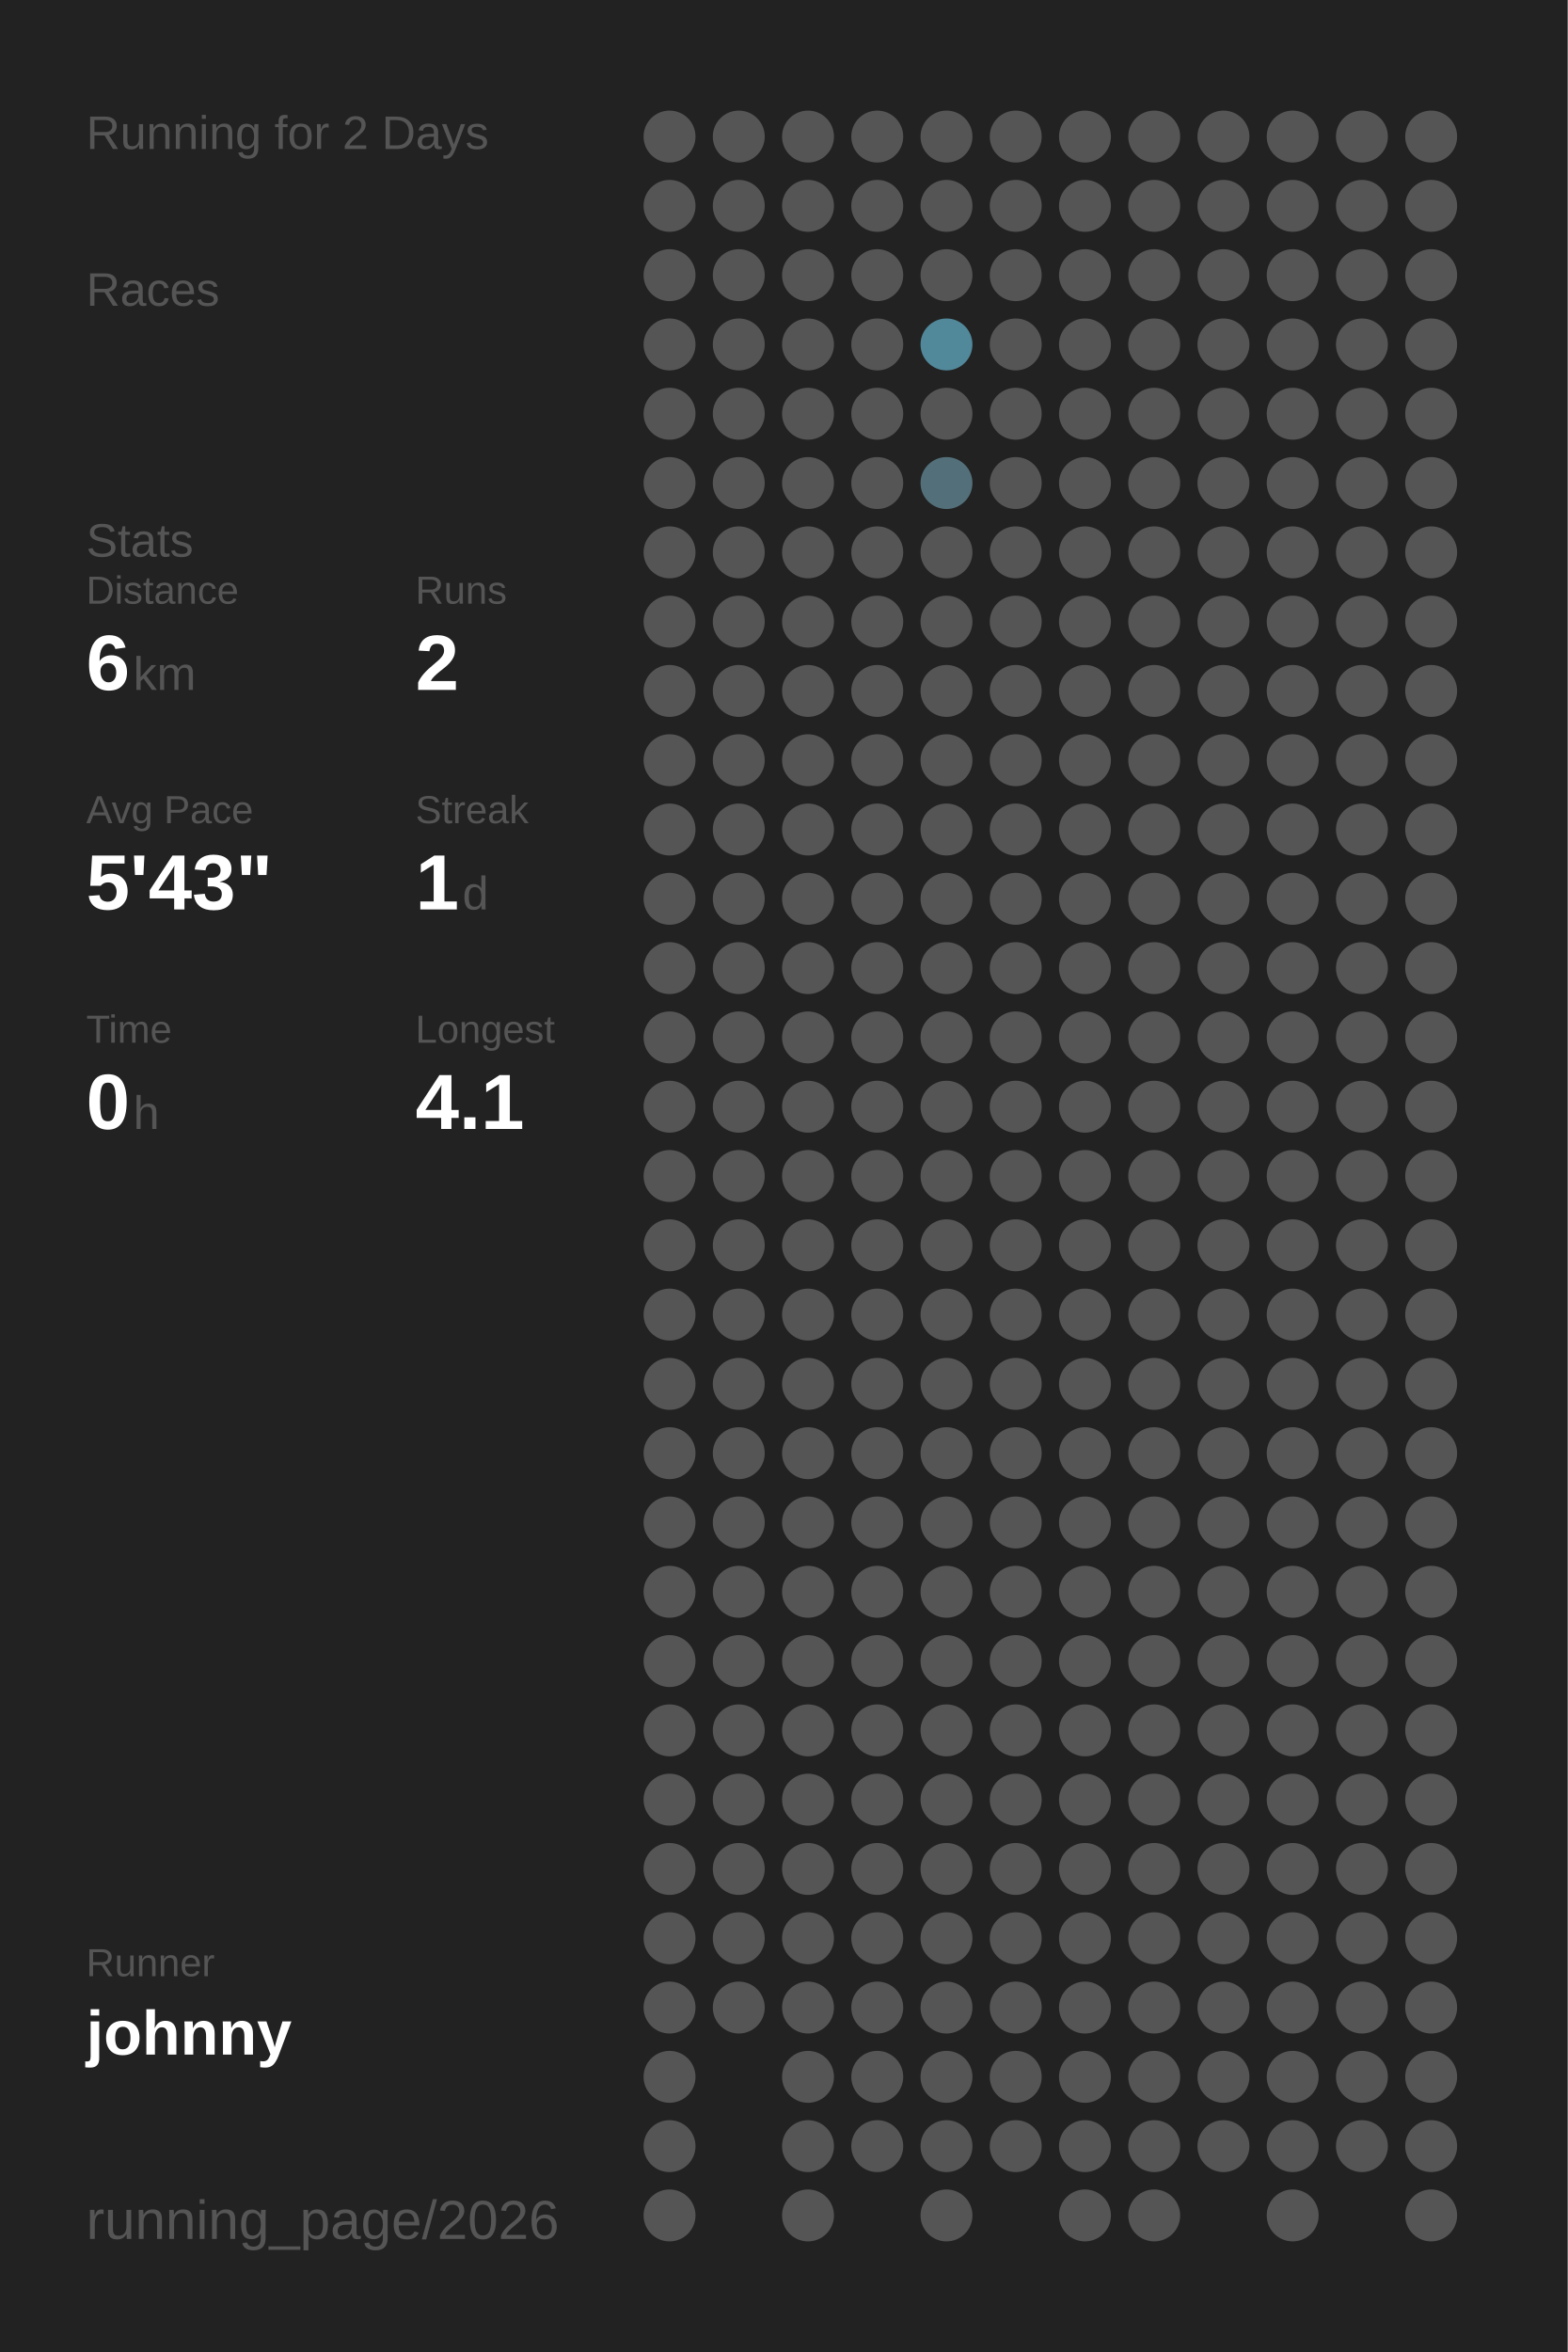
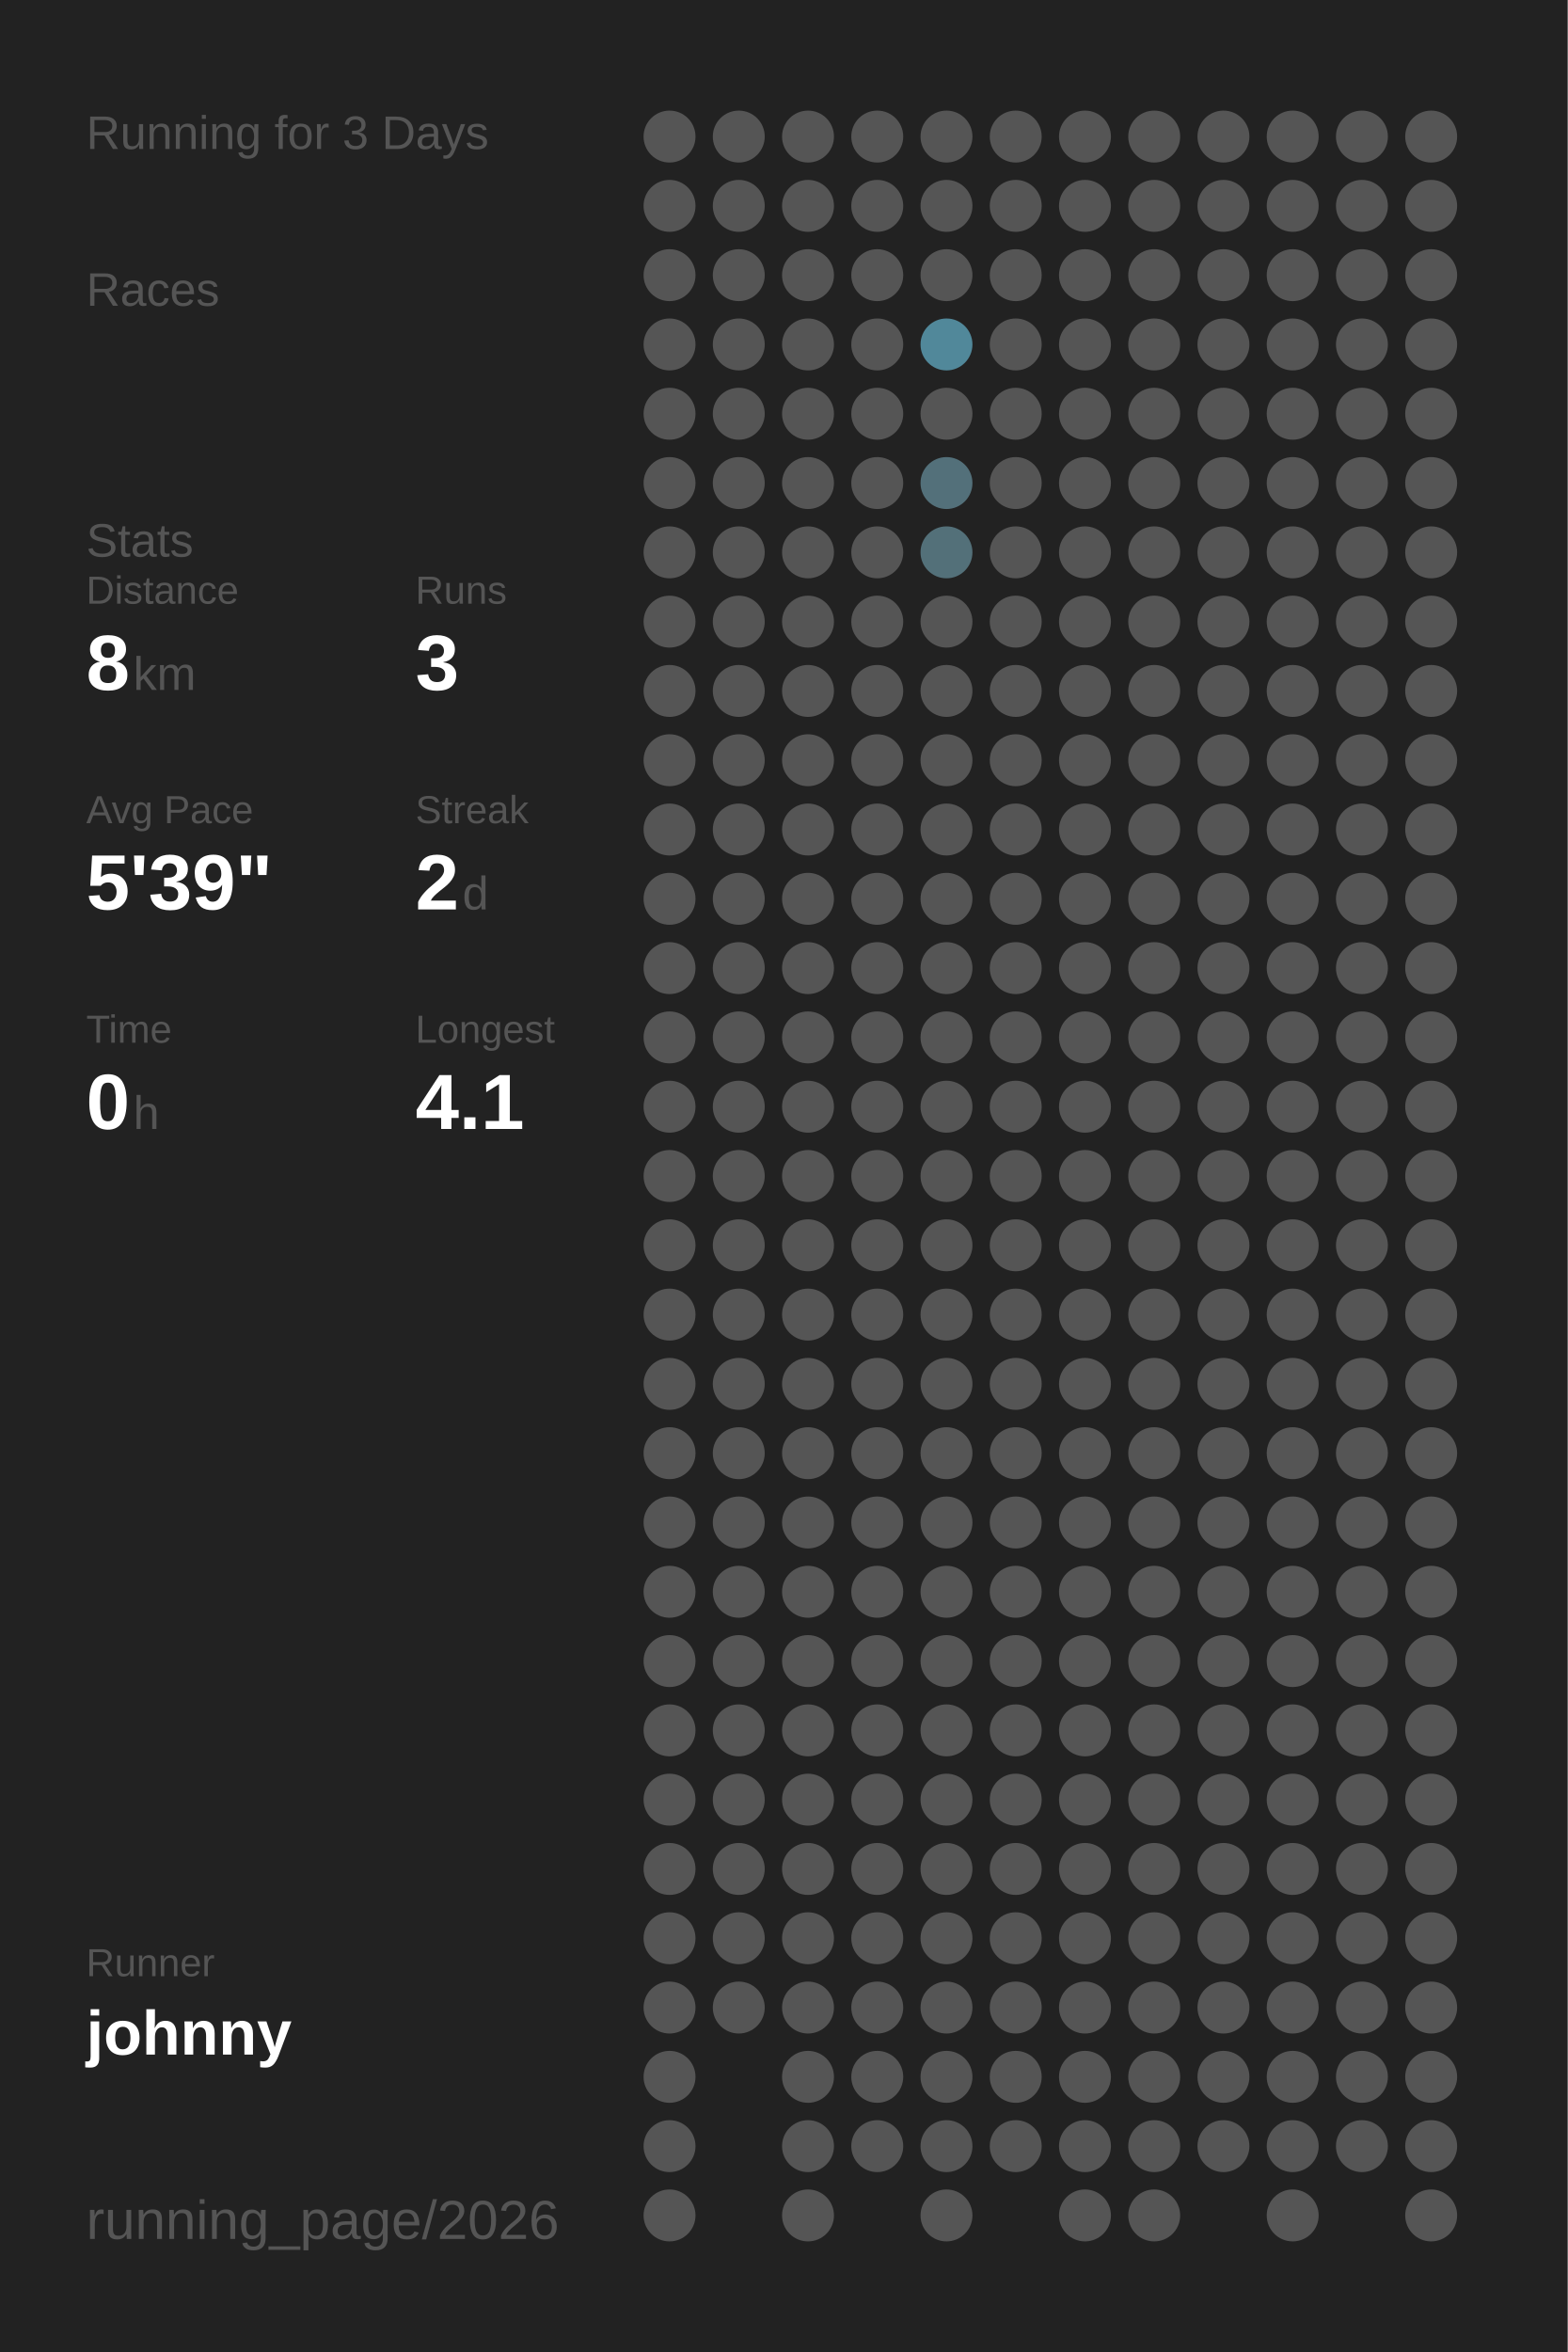
<svg xmlns="http://www.w3.org/2000/svg" baseProfile="full" height="300mm" version="1.1" viewBox="0,0,200,300" width="200mm">
  <defs />
  <rect fill="#222222" height="300" width="200" x="0" y="0" />
-   <text fill="#555555" style="font-size:6px; font-family:Arial;" x="11" y="19">Running for 2 Days</text>
+   <text fill="#555555" style="font-size:6px; font-family:Arial;" x="11" y="19">Running for 3 Days</text>
  <text fill="#555555" style="font-size:6px; font-family:Arial;" x="11" y="39">Races</text>
  <text fill="#555555" style="font-size:6px; font-family:Arial;" x="11" y="71">Stats</text>
  <text fill="#555555" style="font-size:5px; font-family:Arial;" x="11" y="77">Distance</text>
-   <text fill="#FFFFFF" style="font-size:10px; font-family:Arial; font-weight:bold;" x="11" y="88">6</text>
+   <text fill="#FFFFFF" style="font-size:10px; font-family:Arial; font-weight:bold;" x="11" y="88">8</text>
  <text fill="#555555" style="font-size:6px; font-family:Arial;" x="17" y="88">km</text>
  <text fill="#555555" style="font-size:5px; font-family:Arial;" x="53" y="77">Runs</text>
-   <text fill="#FFFFFF" style="font-size:10px; font-family:Arial; font-weight:bold;" x="53" y="88">2</text>
+   <text fill="#FFFFFF" style="font-size:10px; font-family:Arial; font-weight:bold;" x="53" y="88">3</text>
  <text fill="#555555" style="font-size:5px; font-family:Arial;" x="11" y="105">Avg Pace</text>
-   <text fill="#FFFFFF" style="font-size:10px; font-family:Arial; font-weight:bold;" x="11" y="116">5'43"</text>
+   <text fill="#FFFFFF" style="font-size:10px; font-family:Arial; font-weight:bold;" x="11" y="116">5'39"</text>
  <text fill="#555555" style="font-size:5px; font-family:Arial;" x="53" y="105">Streak</text>
-   <text fill="#FFFFFF" style="font-size:10px; font-family:Arial; font-weight:bold;" x="53" y="116">1</text>
+   <text fill="#FFFFFF" style="font-size:10px; font-family:Arial; font-weight:bold;" x="53" y="116">2</text>
  <text fill="#555555" style="font-size:6px; font-family:Arial;" x="59" y="116">d</text>
  <text fill="#555555" style="font-size:5px; font-family:Arial;" x="11" y="133">Time</text>
  <text fill="#FFFFFF" style="font-size:10px; font-family:Arial; font-weight:bold;" x="11" y="144">0</text>
  <text fill="#555555" style="font-size:6px; font-family:Arial;" x="17" y="144">h</text>
  <text fill="#555555" style="font-size:5px; font-family:Arial;" x="53" y="133">Longest</text>
  <text fill="#FFFFFF" style="font-size:10px; font-family:Arial; font-weight:bold;" x="53" y="144">4.1</text>
  <text fill="#555555" style="font-size:5px; font-family:Arial;" x="11" y="252.065">Runner</text>
  <text fill="#FFFFFF" style="font-size:8px; font-family:Arial; font-weight:bold;" x="11" y="262.065">johnny</text>
  <text fill="#555555" style="font-size:7px; font-family:Arial;" x="11" y="285.581">running_page/2026</text>
  <circle cx="85.417" cy="17.419" fill="#555555" r="3.312" />
  <circle cx="85.417" cy="26.258" fill="#555555" r="3.312" />
  <circle cx="85.417" cy="35.097" fill="#555555" r="3.312" />
  <circle cx="85.417" cy="43.935" fill="#555555" r="3.312" />
  <circle cx="85.417" cy="52.774" fill="#555555" r="3.312" />
  <circle cx="85.417" cy="61.613" fill="#555555" r="3.312" />
  <circle cx="85.417" cy="70.452" fill="#555555" r="3.312" />
  <circle cx="85.417" cy="79.29" fill="#555555" r="3.312" />
  <circle cx="85.417" cy="88.129" fill="#555555" r="3.312" />
  <circle cx="85.417" cy="96.968" fill="#555555" r="3.312" />
  <circle cx="85.417" cy="105.806" fill="#555555" r="3.312" />
  <circle cx="85.417" cy="114.645" fill="#555555" r="3.312" />
  <circle cx="85.417" cy="123.484" fill="#555555" r="3.312" />
  <circle cx="85.417" cy="132.323" fill="#555555" r="3.312" />
  <circle cx="85.417" cy="141.161" fill="#555555" r="3.312" />
  <circle cx="85.417" cy="150" fill="#555555" r="3.312" />
  <circle cx="85.417" cy="158.839" fill="#555555" r="3.312" />
  <circle cx="85.417" cy="167.677" fill="#555555" r="3.312" />
  <circle cx="85.417" cy="176.516" fill="#555555" r="3.312" />
  <circle cx="85.417" cy="185.355" fill="#555555" r="3.312" />
  <circle cx="85.417" cy="194.194" fill="#555555" r="3.312" />
  <circle cx="85.417" cy="203.032" fill="#555555" r="3.312" />
  <circle cx="85.417" cy="211.871" fill="#555555" r="3.312" />
  <circle cx="85.417" cy="220.71" fill="#555555" r="3.312" />
  <circle cx="85.417" cy="229.548" fill="#555555" r="3.312" />
  <circle cx="85.417" cy="238.387" fill="#555555" r="3.312" />
  <circle cx="85.417" cy="247.226" fill="#555555" r="3.312" />
  <circle cx="85.417" cy="256.065" fill="#555555" r="3.312" />
  <circle cx="85.417" cy="264.903" fill="#555555" r="3.312" />
  <circle cx="85.417" cy="273.742" fill="#555555" r="3.312" />
  <circle cx="85.417" cy="282.581" fill="#555555" r="3.312" />
  <circle cx="94.25" cy="17.419" fill="#555555" r="3.312" />
  <circle cx="94.25" cy="26.258" fill="#555555" r="3.312" />
  <circle cx="94.25" cy="35.097" fill="#555555" r="3.312" />
  <circle cx="94.25" cy="43.935" fill="#555555" r="3.312" />
  <circle cx="94.25" cy="52.774" fill="#555555" r="3.312" />
  <circle cx="94.25" cy="61.613" fill="#555555" r="3.312" />
  <circle cx="94.25" cy="70.452" fill="#555555" r="3.312" />
  <circle cx="94.25" cy="79.29" fill="#555555" r="3.312" />
  <circle cx="94.25" cy="88.129" fill="#555555" r="3.312" />
  <circle cx="94.25" cy="96.968" fill="#555555" r="3.312" />
  <circle cx="94.25" cy="105.806" fill="#555555" r="3.312" />
  <circle cx="94.25" cy="114.645" fill="#555555" r="3.312" />
  <circle cx="94.25" cy="123.484" fill="#555555" r="3.312" />
  <circle cx="94.25" cy="132.323" fill="#555555" r="3.312" />
  <circle cx="94.25" cy="141.161" fill="#555555" r="3.312" />
  <circle cx="94.25" cy="150" fill="#555555" r="3.312" />
  <circle cx="94.25" cy="158.839" fill="#555555" r="3.312" />
  <circle cx="94.25" cy="167.677" fill="#555555" r="3.312" />
  <circle cx="94.25" cy="176.516" fill="#555555" r="3.312" />
  <circle cx="94.25" cy="185.355" fill="#555555" r="3.312" />
  <circle cx="94.25" cy="194.194" fill="#555555" r="3.312" />
  <circle cx="94.25" cy="203.032" fill="#555555" r="3.312" />
  <circle cx="94.25" cy="211.871" fill="#555555" r="3.312" />
  <circle cx="94.25" cy="220.71" fill="#555555" r="3.312" />
  <circle cx="94.25" cy="229.548" fill="#555555" r="3.312" />
  <circle cx="94.25" cy="238.387" fill="#555555" r="3.312" />
  <circle cx="94.25" cy="247.226" fill="#555555" r="3.312" />
  <circle cx="94.25" cy="256.065" fill="#555555" r="3.312" />
  <circle cx="103.083" cy="17.419" fill="#555555" r="3.312" />
  <circle cx="103.083" cy="26.258" fill="#555555" r="3.312" />
  <circle cx="103.083" cy="35.097" fill="#555555" r="3.312" />
  <circle cx="103.083" cy="43.935" fill="#555555" r="3.312" />
  <circle cx="103.083" cy="52.774" fill="#555555" r="3.312" />
  <circle cx="103.083" cy="61.613" fill="#555555" r="3.312" />
  <circle cx="103.083" cy="70.452" fill="#555555" r="3.312" />
  <circle cx="103.083" cy="79.29" fill="#555555" r="3.312" />
  <circle cx="103.083" cy="88.129" fill="#555555" r="3.312" />
  <circle cx="103.083" cy="96.968" fill="#555555" r="3.312" />
  <circle cx="103.083" cy="105.806" fill="#555555" r="3.312" />
  <circle cx="103.083" cy="114.645" fill="#555555" r="3.312" />
  <circle cx="103.083" cy="123.484" fill="#555555" r="3.312" />
  <circle cx="103.083" cy="132.323" fill="#555555" r="3.312" />
  <circle cx="103.083" cy="141.161" fill="#555555" r="3.312" />
  <circle cx="103.083" cy="150" fill="#555555" r="3.312" />
  <circle cx="103.083" cy="158.839" fill="#555555" r="3.312" />
  <circle cx="103.083" cy="167.677" fill="#555555" r="3.312" />
  <circle cx="103.083" cy="176.516" fill="#555555" r="3.312" />
  <circle cx="103.083" cy="185.355" fill="#555555" r="3.312" />
  <circle cx="103.083" cy="194.194" fill="#555555" r="3.312" />
  <circle cx="103.083" cy="203.032" fill="#555555" r="3.312" />
  <circle cx="103.083" cy="211.871" fill="#555555" r="3.312" />
  <circle cx="103.083" cy="220.71" fill="#555555" r="3.312" />
  <circle cx="103.083" cy="229.548" fill="#555555" r="3.312" />
  <circle cx="103.083" cy="238.387" fill="#555555" r="3.312" />
  <circle cx="103.083" cy="247.226" fill="#555555" r="3.312" />
  <circle cx="103.083" cy="256.065" fill="#555555" r="3.312" />
  <circle cx="103.083" cy="264.903" fill="#555555" r="3.312" />
  <circle cx="103.083" cy="273.742" fill="#555555" r="3.312" />
  <circle cx="103.083" cy="282.581" fill="#555555" r="3.312" />
  <circle cx="111.917" cy="17.419" fill="#555555" r="3.312" />
  <circle cx="111.917" cy="26.258" fill="#555555" r="3.312" />
  <circle cx="111.917" cy="35.097" fill="#555555" r="3.312" />
  <circle cx="111.917" cy="43.935" fill="#555555" r="3.312" />
  <circle cx="111.917" cy="52.774" fill="#555555" r="3.312" />
  <circle cx="111.917" cy="61.613" fill="#555555" r="3.312" />
  <circle cx="111.917" cy="70.452" fill="#555555" r="3.312" />
  <circle cx="111.917" cy="79.29" fill="#555555" r="3.312" />
  <circle cx="111.917" cy="88.129" fill="#555555" r="3.312" />
  <circle cx="111.917" cy="96.968" fill="#555555" r="3.312" />
  <circle cx="111.917" cy="105.806" fill="#555555" r="3.312" />
  <circle cx="111.917" cy="114.645" fill="#555555" r="3.312" />
  <circle cx="111.917" cy="123.484" fill="#555555" r="3.312" />
  <circle cx="111.917" cy="132.323" fill="#555555" r="3.312" />
  <circle cx="111.917" cy="141.161" fill="#555555" r="3.312" />
  <circle cx="111.917" cy="150" fill="#555555" r="3.312" />
  <circle cx="111.917" cy="158.839" fill="#555555" r="3.312" />
  <circle cx="111.917" cy="167.677" fill="#555555" r="3.312" />
  <circle cx="111.917" cy="176.516" fill="#555555" r="3.312" />
  <circle cx="111.917" cy="185.355" fill="#555555" r="3.312" />
  <circle cx="111.917" cy="194.194" fill="#555555" r="3.312" />
  <circle cx="111.917" cy="203.032" fill="#555555" r="3.312" />
  <circle cx="111.917" cy="211.871" fill="#555555" r="3.312" />
  <circle cx="111.917" cy="220.71" fill="#555555" r="3.312" />
  <circle cx="111.917" cy="229.548" fill="#555555" r="3.312" />
  <circle cx="111.917" cy="238.387" fill="#555555" r="3.312" />
  <circle cx="111.917" cy="247.226" fill="#555555" r="3.312" />
  <circle cx="111.917" cy="256.065" fill="#555555" r="3.312" />
  <circle cx="111.917" cy="264.903" fill="#555555" r="3.312" />
  <circle cx="111.917" cy="273.742" fill="#555555" r="3.312" />
  <circle cx="120.75" cy="17.419" fill="#555555" r="3.312" />
  <circle cx="120.75" cy="26.258" fill="#555555" r="3.312" />
  <circle cx="120.75" cy="35.097" fill="#555555" r="3.312" />
  <circle cx="120.75" cy="43.935" fill="#51889a" r="3.312" />
  <circle cx="120.75" cy="52.774" fill="#555555" r="3.312" />
  <circle cx="120.75" cy="61.613" fill="#53707a" r="3.312" />
-   <circle cx="120.75" cy="70.452" fill="#555555" r="3.312" />
+   <circle cx="120.75" cy="70.452" fill="#537079" r="3.312" />
  <circle cx="120.75" cy="79.29" fill="#555555" r="3.312" />
  <circle cx="120.75" cy="88.129" fill="#555555" r="3.312" />
  <circle cx="120.75" cy="96.968" fill="#555555" r="3.312" />
  <circle cx="120.75" cy="105.806" fill="#555555" r="3.312" />
  <circle cx="120.75" cy="114.645" fill="#555555" r="3.312" />
  <circle cx="120.75" cy="123.484" fill="#555555" r="3.312" />
  <circle cx="120.75" cy="132.323" fill="#555555" r="3.312" />
  <circle cx="120.75" cy="141.161" fill="#555555" r="3.312" />
  <circle cx="120.75" cy="150" fill="#555555" r="3.312" />
  <circle cx="120.75" cy="158.839" fill="#555555" r="3.312" />
  <circle cx="120.75" cy="167.677" fill="#555555" r="3.312" />
  <circle cx="120.75" cy="176.516" fill="#555555" r="3.312" />
  <circle cx="120.75" cy="185.355" fill="#555555" r="3.312" />
  <circle cx="120.75" cy="194.194" fill="#555555" r="3.312" />
  <circle cx="120.75" cy="203.032" fill="#555555" r="3.312" />
  <circle cx="120.75" cy="211.871" fill="#555555" r="3.312" />
  <circle cx="120.75" cy="220.71" fill="#555555" r="3.312" />
  <circle cx="120.75" cy="229.548" fill="#555555" r="3.312" />
  <circle cx="120.75" cy="238.387" fill="#555555" r="3.312" />
  <circle cx="120.75" cy="247.226" fill="#555555" r="3.312" />
  <circle cx="120.75" cy="256.065" fill="#555555" r="3.312" />
  <circle cx="120.75" cy="264.903" fill="#555555" r="3.312" />
  <circle cx="120.75" cy="273.742" fill="#555555" r="3.312" />
  <circle cx="120.75" cy="282.581" fill="#555555" r="3.312" />
  <circle cx="129.583" cy="17.419" fill="#555555" r="3.312" />
  <circle cx="129.583" cy="26.258" fill="#555555" r="3.312" />
  <circle cx="129.583" cy="35.097" fill="#555555" r="3.312" />
  <circle cx="129.583" cy="43.935" fill="#555555" r="3.312" />
  <circle cx="129.583" cy="52.774" fill="#555555" r="3.312" />
  <circle cx="129.583" cy="61.613" fill="#555555" r="3.312" />
  <circle cx="129.583" cy="70.452" fill="#555555" r="3.312" />
  <circle cx="129.583" cy="79.29" fill="#555555" r="3.312" />
  <circle cx="129.583" cy="88.129" fill="#555555" r="3.312" />
  <circle cx="129.583" cy="96.968" fill="#555555" r="3.312" />
  <circle cx="129.583" cy="105.806" fill="#555555" r="3.312" />
  <circle cx="129.583" cy="114.645" fill="#555555" r="3.312" />
  <circle cx="129.583" cy="123.484" fill="#555555" r="3.312" />
  <circle cx="129.583" cy="132.323" fill="#555555" r="3.312" />
  <circle cx="129.583" cy="141.161" fill="#555555" r="3.312" />
  <circle cx="129.583" cy="150" fill="#555555" r="3.312" />
  <circle cx="129.583" cy="158.839" fill="#555555" r="3.312" />
  <circle cx="129.583" cy="167.677" fill="#555555" r="3.312" />
  <circle cx="129.583" cy="176.516" fill="#555555" r="3.312" />
  <circle cx="129.583" cy="185.355" fill="#555555" r="3.312" />
  <circle cx="129.583" cy="194.194" fill="#555555" r="3.312" />
  <circle cx="129.583" cy="203.032" fill="#555555" r="3.312" />
  <circle cx="129.583" cy="211.871" fill="#555555" r="3.312" />
  <circle cx="129.583" cy="220.71" fill="#555555" r="3.312" />
  <circle cx="129.583" cy="229.548" fill="#555555" r="3.312" />
  <circle cx="129.583" cy="238.387" fill="#555555" r="3.312" />
  <circle cx="129.583" cy="247.226" fill="#555555" r="3.312" />
  <circle cx="129.583" cy="256.065" fill="#555555" r="3.312" />
  <circle cx="129.583" cy="264.903" fill="#555555" r="3.312" />
  <circle cx="129.583" cy="273.742" fill="#555555" r="3.312" />
  <circle cx="138.417" cy="17.419" fill="#555555" r="3.312" />
  <circle cx="138.417" cy="26.258" fill="#555555" r="3.312" />
  <circle cx="138.417" cy="35.097" fill="#555555" r="3.312" />
  <circle cx="138.417" cy="43.935" fill="#555555" r="3.312" />
  <circle cx="138.417" cy="52.774" fill="#555555" r="3.312" />
  <circle cx="138.417" cy="61.613" fill="#555555" r="3.312" />
  <circle cx="138.417" cy="70.452" fill="#555555" r="3.312" />
  <circle cx="138.417" cy="79.29" fill="#555555" r="3.312" />
  <circle cx="138.417" cy="88.129" fill="#555555" r="3.312" />
  <circle cx="138.417" cy="96.968" fill="#555555" r="3.312" />
  <circle cx="138.417" cy="105.806" fill="#555555" r="3.312" />
  <circle cx="138.417" cy="114.645" fill="#555555" r="3.312" />
  <circle cx="138.417" cy="123.484" fill="#555555" r="3.312" />
  <circle cx="138.417" cy="132.323" fill="#555555" r="3.312" />
  <circle cx="138.417" cy="141.161" fill="#555555" r="3.312" />
  <circle cx="138.417" cy="150" fill="#555555" r="3.312" />
  <circle cx="138.417" cy="158.839" fill="#555555" r="3.312" />
  <circle cx="138.417" cy="167.677" fill="#555555" r="3.312" />
  <circle cx="138.417" cy="176.516" fill="#555555" r="3.312" />
  <circle cx="138.417" cy="185.355" fill="#555555" r="3.312" />
  <circle cx="138.417" cy="194.194" fill="#555555" r="3.312" />
  <circle cx="138.417" cy="203.032" fill="#555555" r="3.312" />
  <circle cx="138.417" cy="211.871" fill="#555555" r="3.312" />
  <circle cx="138.417" cy="220.71" fill="#555555" r="3.312" />
  <circle cx="138.417" cy="229.548" fill="#555555" r="3.312" />
  <circle cx="138.417" cy="238.387" fill="#555555" r="3.312" />
  <circle cx="138.417" cy="247.226" fill="#555555" r="3.312" />
  <circle cx="138.417" cy="256.065" fill="#555555" r="3.312" />
  <circle cx="138.417" cy="264.903" fill="#555555" r="3.312" />
  <circle cx="138.417" cy="273.742" fill="#555555" r="3.312" />
  <circle cx="138.417" cy="282.581" fill="#555555" r="3.312" />
  <circle cx="147.25" cy="17.419" fill="#555555" r="3.312" />
  <circle cx="147.25" cy="26.258" fill="#555555" r="3.312" />
  <circle cx="147.25" cy="35.097" fill="#555555" r="3.312" />
  <circle cx="147.25" cy="43.935" fill="#555555" r="3.312" />
  <circle cx="147.25" cy="52.774" fill="#555555" r="3.312" />
  <circle cx="147.25" cy="61.613" fill="#555555" r="3.312" />
  <circle cx="147.25" cy="70.452" fill="#555555" r="3.312" />
  <circle cx="147.25" cy="79.29" fill="#555555" r="3.312" />
  <circle cx="147.25" cy="88.129" fill="#555555" r="3.312" />
  <circle cx="147.25" cy="96.968" fill="#555555" r="3.312" />
  <circle cx="147.25" cy="105.806" fill="#555555" r="3.312" />
  <circle cx="147.25" cy="114.645" fill="#555555" r="3.312" />
  <circle cx="147.25" cy="123.484" fill="#555555" r="3.312" />
  <circle cx="147.25" cy="132.323" fill="#555555" r="3.312" />
  <circle cx="147.25" cy="141.161" fill="#555555" r="3.312" />
  <circle cx="147.25" cy="150" fill="#555555" r="3.312" />
  <circle cx="147.25" cy="158.839" fill="#555555" r="3.312" />
  <circle cx="147.25" cy="167.677" fill="#555555" r="3.312" />
  <circle cx="147.25" cy="176.516" fill="#555555" r="3.312" />
  <circle cx="147.25" cy="185.355" fill="#555555" r="3.312" />
  <circle cx="147.25" cy="194.194" fill="#555555" r="3.312" />
  <circle cx="147.25" cy="203.032" fill="#555555" r="3.312" />
  <circle cx="147.25" cy="211.871" fill="#555555" r="3.312" />
  <circle cx="147.25" cy="220.71" fill="#555555" r="3.312" />
  <circle cx="147.25" cy="229.548" fill="#555555" r="3.312" />
  <circle cx="147.25" cy="238.387" fill="#555555" r="3.312" />
  <circle cx="147.25" cy="247.226" fill="#555555" r="3.312" />
  <circle cx="147.25" cy="256.065" fill="#555555" r="3.312" />
  <circle cx="147.25" cy="264.903" fill="#555555" r="3.312" />
  <circle cx="147.25" cy="273.742" fill="#555555" r="3.312" />
  <circle cx="147.25" cy="282.581" fill="#555555" r="3.312" />
  <circle cx="156.083" cy="17.419" fill="#555555" r="3.312" />
  <circle cx="156.083" cy="26.258" fill="#555555" r="3.312" />
  <circle cx="156.083" cy="35.097" fill="#555555" r="3.312" />
  <circle cx="156.083" cy="43.935" fill="#555555" r="3.312" />
  <circle cx="156.083" cy="52.774" fill="#555555" r="3.312" />
  <circle cx="156.083" cy="61.613" fill="#555555" r="3.312" />
  <circle cx="156.083" cy="70.452" fill="#555555" r="3.312" />
  <circle cx="156.083" cy="79.29" fill="#555555" r="3.312" />
  <circle cx="156.083" cy="88.129" fill="#555555" r="3.312" />
  <circle cx="156.083" cy="96.968" fill="#555555" r="3.312" />
  <circle cx="156.083" cy="105.806" fill="#555555" r="3.312" />
  <circle cx="156.083" cy="114.645" fill="#555555" r="3.312" />
  <circle cx="156.083" cy="123.484" fill="#555555" r="3.312" />
  <circle cx="156.083" cy="132.323" fill="#555555" r="3.312" />
  <circle cx="156.083" cy="141.161" fill="#555555" r="3.312" />
  <circle cx="156.083" cy="150" fill="#555555" r="3.312" />
  <circle cx="156.083" cy="158.839" fill="#555555" r="3.312" />
  <circle cx="156.083" cy="167.677" fill="#555555" r="3.312" />
  <circle cx="156.083" cy="176.516" fill="#555555" r="3.312" />
  <circle cx="156.083" cy="185.355" fill="#555555" r="3.312" />
  <circle cx="156.083" cy="194.194" fill="#555555" r="3.312" />
  <circle cx="156.083" cy="203.032" fill="#555555" r="3.312" />
  <circle cx="156.083" cy="211.871" fill="#555555" r="3.312" />
  <circle cx="156.083" cy="220.71" fill="#555555" r="3.312" />
  <circle cx="156.083" cy="229.548" fill="#555555" r="3.312" />
  <circle cx="156.083" cy="238.387" fill="#555555" r="3.312" />
  <circle cx="156.083" cy="247.226" fill="#555555" r="3.312" />
  <circle cx="156.083" cy="256.065" fill="#555555" r="3.312" />
  <circle cx="156.083" cy="264.903" fill="#555555" r="3.312" />
  <circle cx="156.083" cy="273.742" fill="#555555" r="3.312" />
  <circle cx="164.917" cy="17.419" fill="#555555" r="3.312" />
  <circle cx="164.917" cy="26.258" fill="#555555" r="3.312" />
  <circle cx="164.917" cy="35.097" fill="#555555" r="3.312" />
  <circle cx="164.917" cy="43.935" fill="#555555" r="3.312" />
  <circle cx="164.917" cy="52.774" fill="#555555" r="3.312" />
  <circle cx="164.917" cy="61.613" fill="#555555" r="3.312" />
  <circle cx="164.917" cy="70.452" fill="#555555" r="3.312" />
  <circle cx="164.917" cy="79.29" fill="#555555" r="3.312" />
  <circle cx="164.917" cy="88.129" fill="#555555" r="3.312" />
  <circle cx="164.917" cy="96.968" fill="#555555" r="3.312" />
  <circle cx="164.917" cy="105.806" fill="#555555" r="3.312" />
  <circle cx="164.917" cy="114.645" fill="#555555" r="3.312" />
  <circle cx="164.917" cy="123.484" fill="#555555" r="3.312" />
  <circle cx="164.917" cy="132.323" fill="#555555" r="3.312" />
  <circle cx="164.917" cy="141.161" fill="#555555" r="3.312" />
  <circle cx="164.917" cy="150" fill="#555555" r="3.312" />
  <circle cx="164.917" cy="158.839" fill="#555555" r="3.312" />
  <circle cx="164.917" cy="167.677" fill="#555555" r="3.312" />
  <circle cx="164.917" cy="176.516" fill="#555555" r="3.312" />
  <circle cx="164.917" cy="185.355" fill="#555555" r="3.312" />
  <circle cx="164.917" cy="194.194" fill="#555555" r="3.312" />
  <circle cx="164.917" cy="203.032" fill="#555555" r="3.312" />
  <circle cx="164.917" cy="211.871" fill="#555555" r="3.312" />
  <circle cx="164.917" cy="220.71" fill="#555555" r="3.312" />
  <circle cx="164.917" cy="229.548" fill="#555555" r="3.312" />
  <circle cx="164.917" cy="238.387" fill="#555555" r="3.312" />
  <circle cx="164.917" cy="247.226" fill="#555555" r="3.312" />
  <circle cx="164.917" cy="256.065" fill="#555555" r="3.312" />
  <circle cx="164.917" cy="264.903" fill="#555555" r="3.312" />
  <circle cx="164.917" cy="273.742" fill="#555555" r="3.312" />
  <circle cx="164.917" cy="282.581" fill="#555555" r="3.312" />
  <circle cx="173.75" cy="17.419" fill="#555555" r="3.312" />
  <circle cx="173.75" cy="26.258" fill="#555555" r="3.312" />
  <circle cx="173.75" cy="35.097" fill="#555555" r="3.312" />
  <circle cx="173.75" cy="43.935" fill="#555555" r="3.312" />
  <circle cx="173.75" cy="52.774" fill="#555555" r="3.312" />
  <circle cx="173.75" cy="61.613" fill="#555555" r="3.312" />
  <circle cx="173.75" cy="70.452" fill="#555555" r="3.312" />
  <circle cx="173.75" cy="79.29" fill="#555555" r="3.312" />
  <circle cx="173.75" cy="88.129" fill="#555555" r="3.312" />
  <circle cx="173.75" cy="96.968" fill="#555555" r="3.312" />
  <circle cx="173.75" cy="105.806" fill="#555555" r="3.312" />
  <circle cx="173.75" cy="114.645" fill="#555555" r="3.312" />
  <circle cx="173.75" cy="123.484" fill="#555555" r="3.312" />
  <circle cx="173.75" cy="132.323" fill="#555555" r="3.312" />
  <circle cx="173.75" cy="141.161" fill="#555555" r="3.312" />
  <circle cx="173.75" cy="150" fill="#555555" r="3.312" />
  <circle cx="173.75" cy="158.839" fill="#555555" r="3.312" />
  <circle cx="173.75" cy="167.677" fill="#555555" r="3.312" />
  <circle cx="173.75" cy="176.516" fill="#555555" r="3.312" />
  <circle cx="173.75" cy="185.355" fill="#555555" r="3.312" />
  <circle cx="173.75" cy="194.194" fill="#555555" r="3.312" />
  <circle cx="173.75" cy="203.032" fill="#555555" r="3.312" />
  <circle cx="173.75" cy="211.871" fill="#555555" r="3.312" />
  <circle cx="173.75" cy="220.71" fill="#555555" r="3.312" />
  <circle cx="173.75" cy="229.548" fill="#555555" r="3.312" />
  <circle cx="173.75" cy="238.387" fill="#555555" r="3.312" />
  <circle cx="173.75" cy="247.226" fill="#555555" r="3.312" />
  <circle cx="173.75" cy="256.065" fill="#555555" r="3.312" />
  <circle cx="173.75" cy="264.903" fill="#555555" r="3.312" />
  <circle cx="173.75" cy="273.742" fill="#555555" r="3.312" />
  <circle cx="182.583" cy="17.419" fill="#555555" r="3.312" />
  <circle cx="182.583" cy="26.258" fill="#555555" r="3.312" />
  <circle cx="182.583" cy="35.097" fill="#555555" r="3.312" />
  <circle cx="182.583" cy="43.935" fill="#555555" r="3.312" />
  <circle cx="182.583" cy="52.774" fill="#555555" r="3.312" />
  <circle cx="182.583" cy="61.613" fill="#555555" r="3.312" />
  <circle cx="182.583" cy="70.452" fill="#555555" r="3.312" />
  <circle cx="182.583" cy="79.29" fill="#555555" r="3.312" />
  <circle cx="182.583" cy="88.129" fill="#555555" r="3.312" />
  <circle cx="182.583" cy="96.968" fill="#555555" r="3.312" />
  <circle cx="182.583" cy="105.806" fill="#555555" r="3.312" />
  <circle cx="182.583" cy="114.645" fill="#555555" r="3.312" />
  <circle cx="182.583" cy="123.484" fill="#555555" r="3.312" />
  <circle cx="182.583" cy="132.323" fill="#555555" r="3.312" />
  <circle cx="182.583" cy="141.161" fill="#555555" r="3.312" />
  <circle cx="182.583" cy="150" fill="#555555" r="3.312" />
  <circle cx="182.583" cy="158.839" fill="#555555" r="3.312" />
  <circle cx="182.583" cy="167.677" fill="#555555" r="3.312" />
  <circle cx="182.583" cy="176.516" fill="#555555" r="3.312" />
  <circle cx="182.583" cy="185.355" fill="#555555" r="3.312" />
  <circle cx="182.583" cy="194.194" fill="#555555" r="3.312" />
  <circle cx="182.583" cy="203.032" fill="#555555" r="3.312" />
  <circle cx="182.583" cy="211.871" fill="#555555" r="3.312" />
  <circle cx="182.583" cy="220.71" fill="#555555" r="3.312" />
  <circle cx="182.583" cy="229.548" fill="#555555" r="3.312" />
  <circle cx="182.583" cy="238.387" fill="#555555" r="3.312" />
  <circle cx="182.583" cy="247.226" fill="#555555" r="3.312" />
  <circle cx="182.583" cy="256.065" fill="#555555" r="3.312" />
  <circle cx="182.583" cy="264.903" fill="#555555" r="3.312" />
  <circle cx="182.583" cy="273.742" fill="#555555" r="3.312" />
  <circle cx="182.583" cy="282.581" fill="#555555" r="3.312" />
</svg>
